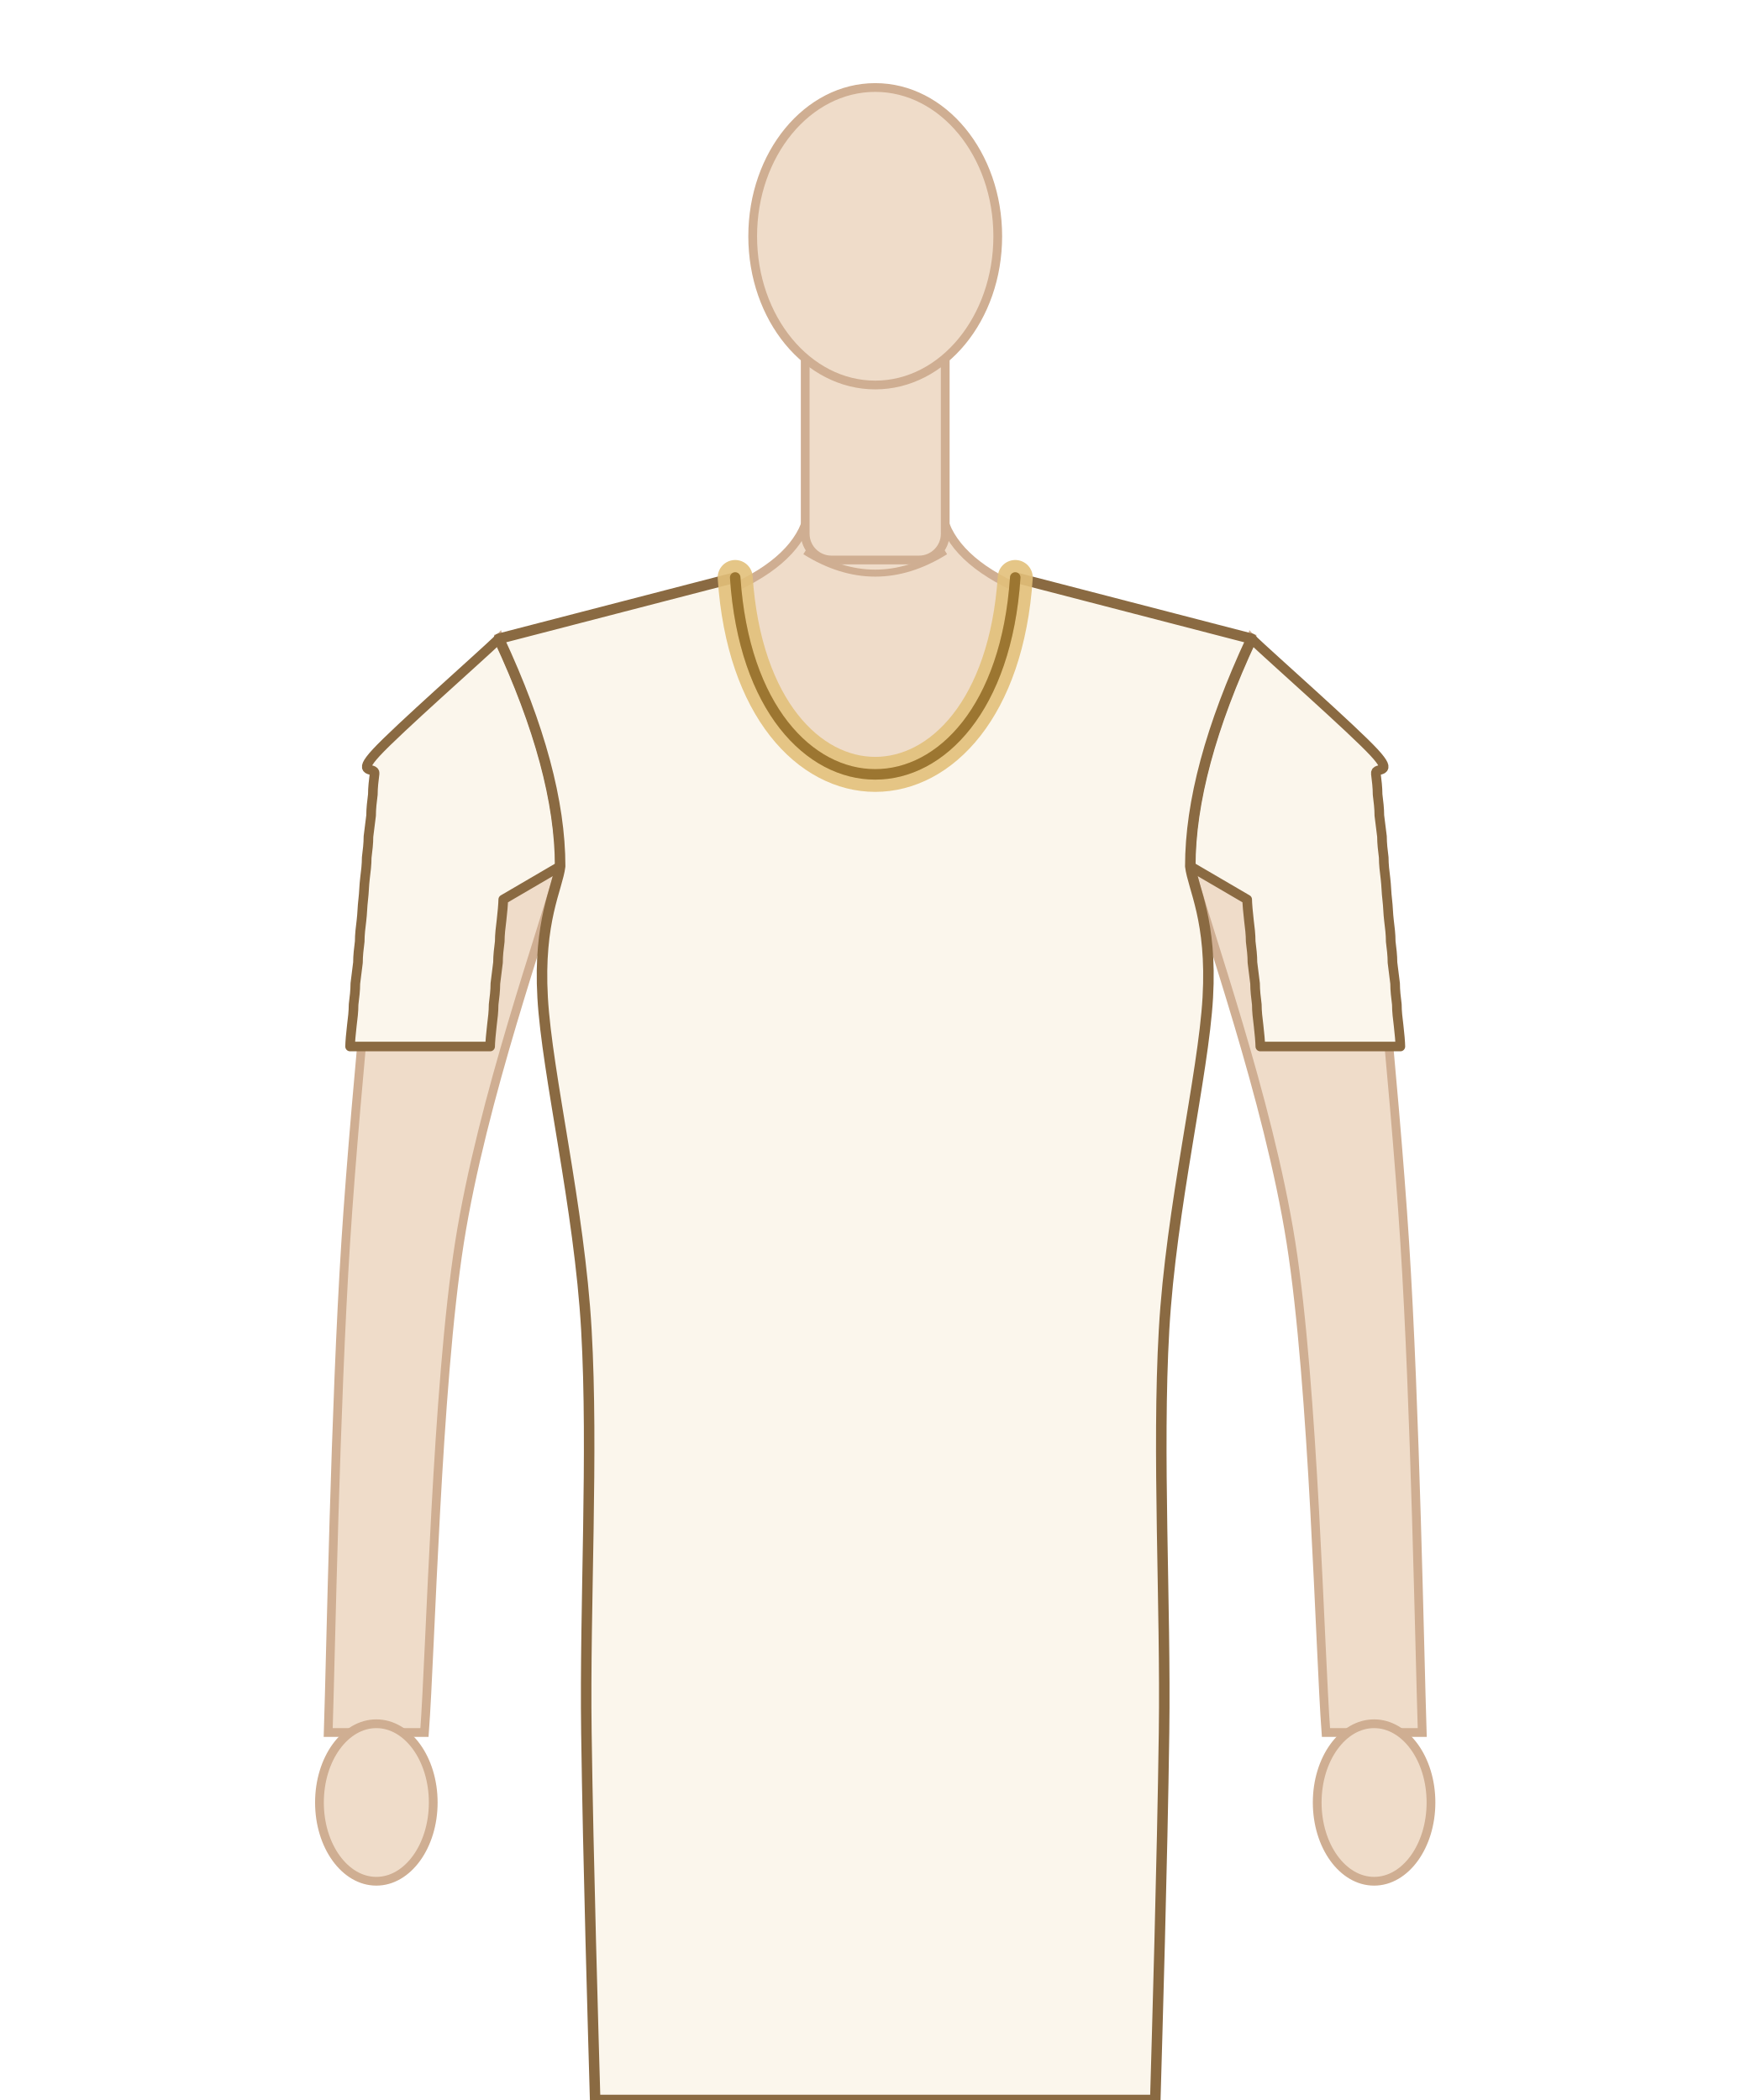
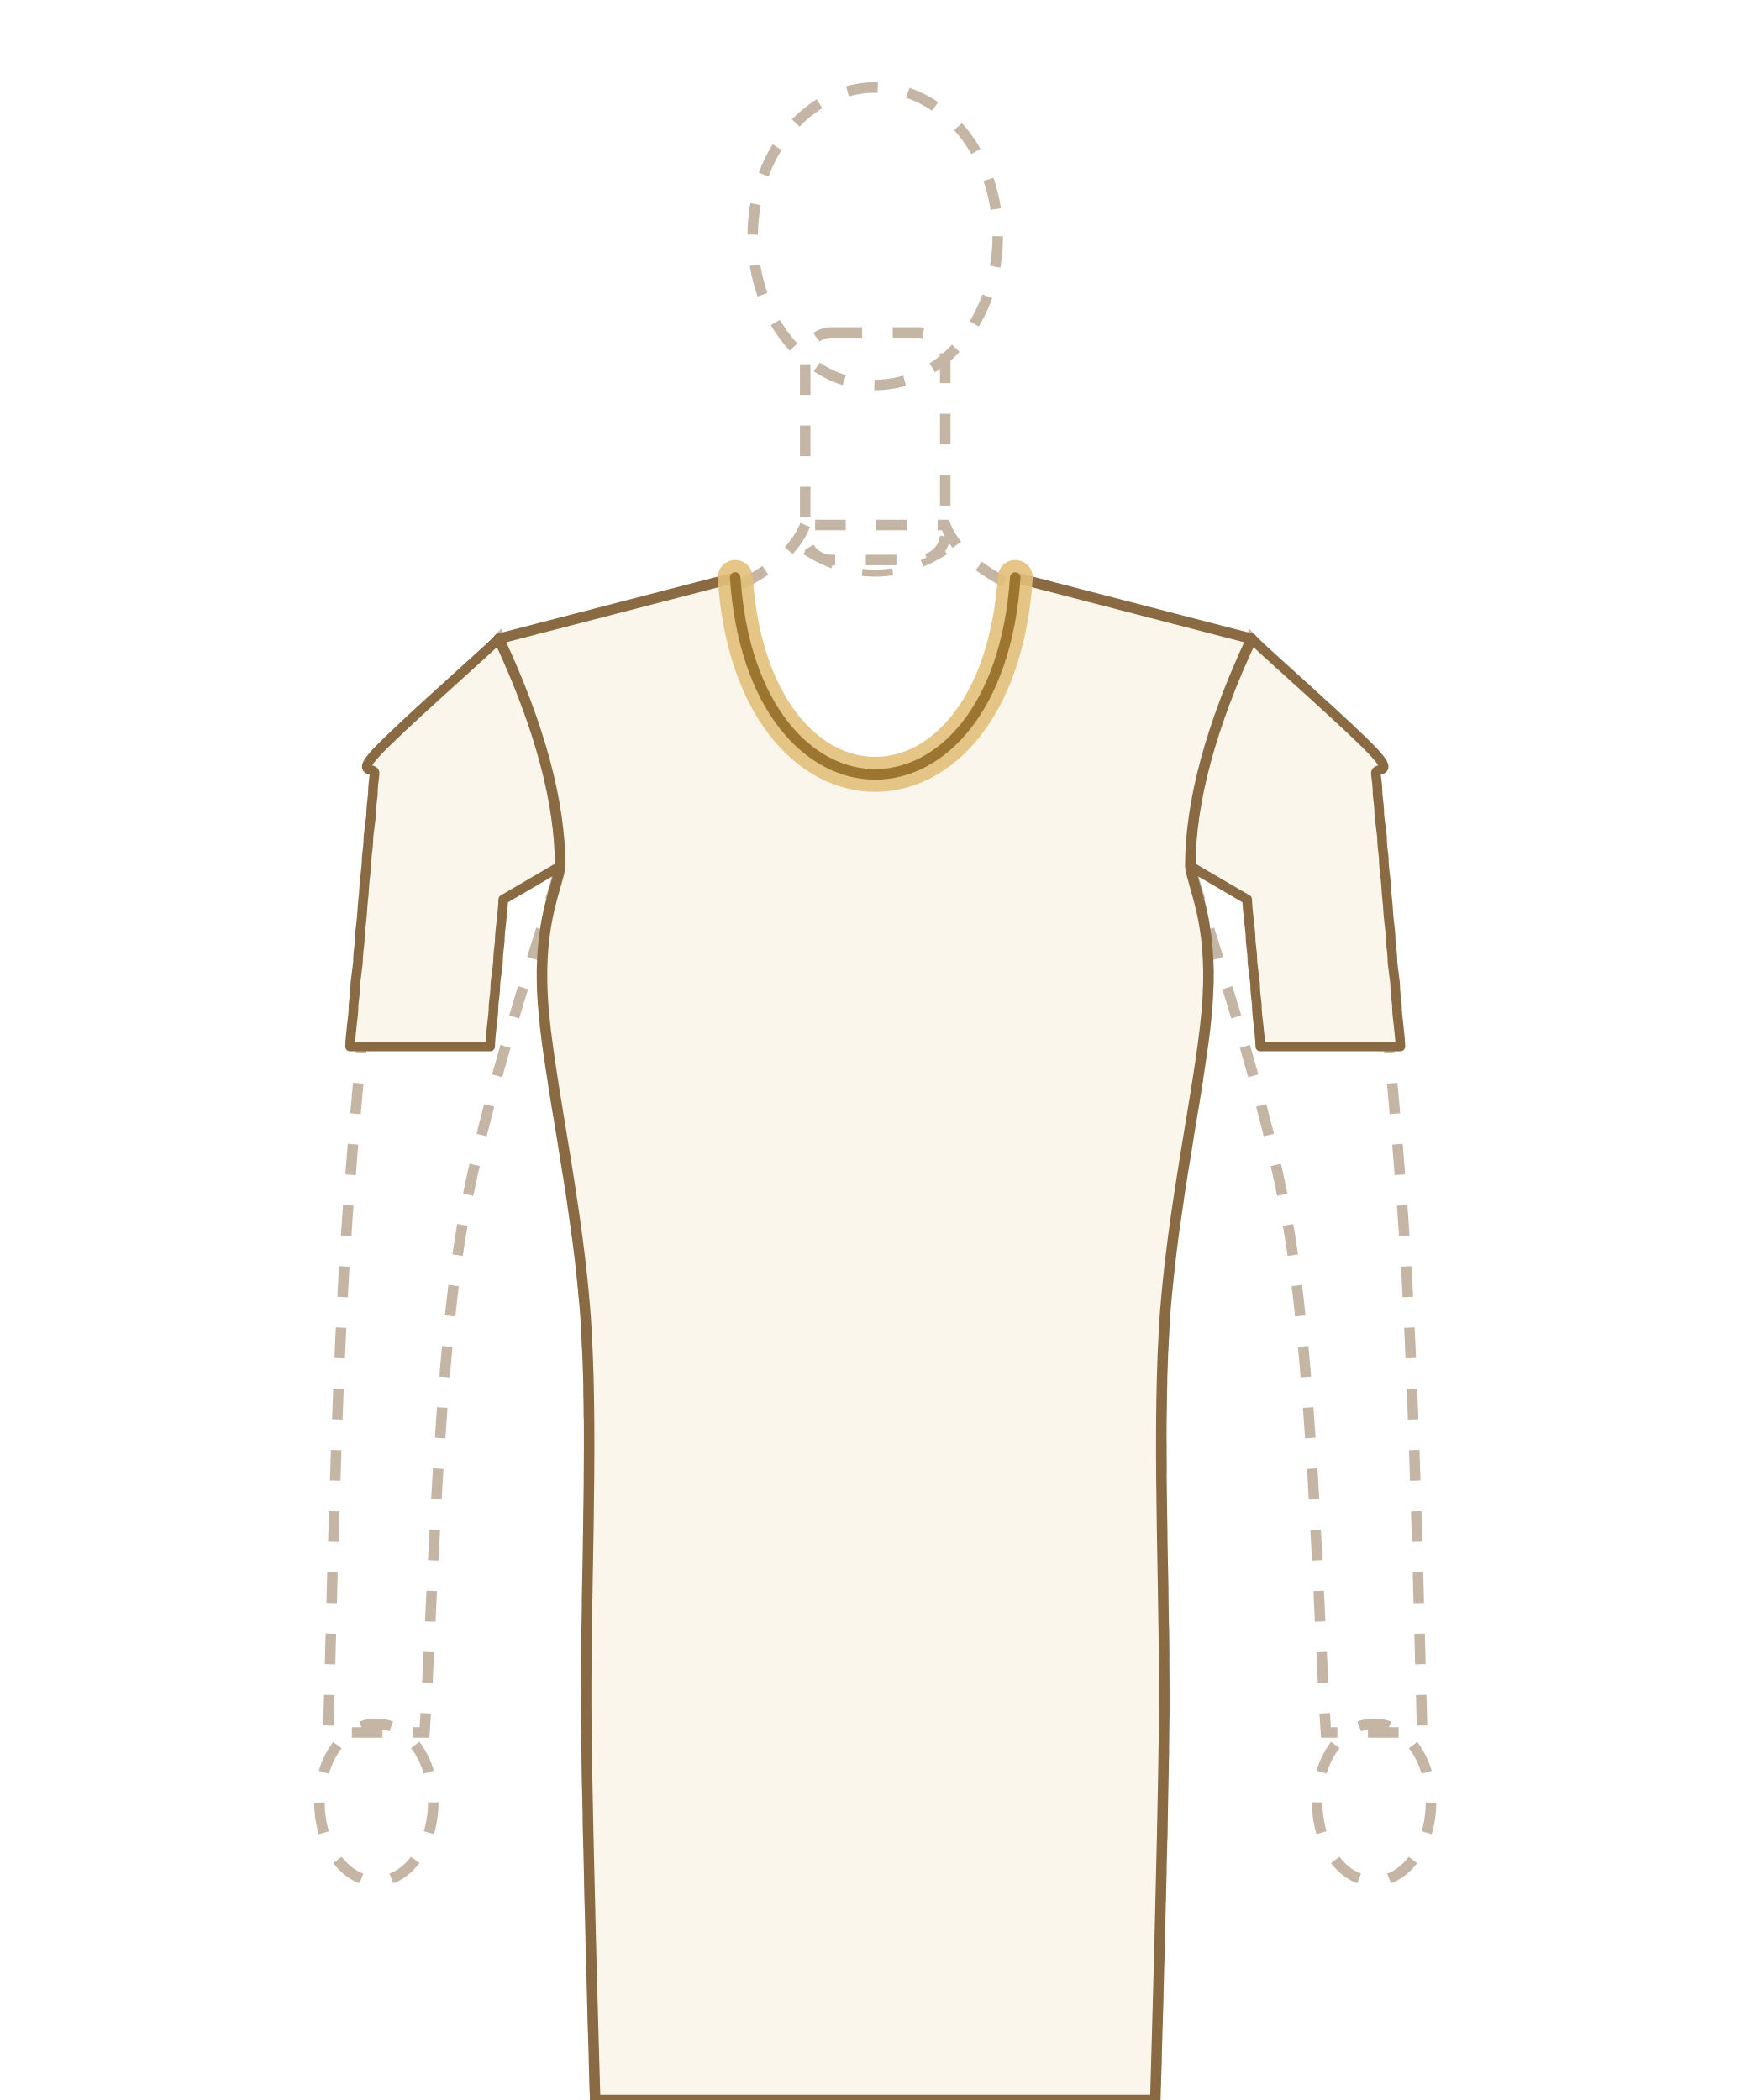
<svg xmlns="http://www.w3.org/2000/svg" viewBox="0 0 200 240" width="200" height="240">
-   <path d="M 57 73 L 44.5 86 C 43.7 95.3, 40.7 123.3, 39.5 142 C 38.3 160.7, 37.8 188.7, 37.5 198 L 48.5 198 C 49.2 188.7, 49.9 158.5, 52.5 142 C 55.1 125.5, 62.1 106.2, 64 99 Z" fill="#efdcc9" stroke="#cfae92" stroke-width="1" />
-   <ellipse cx="43" cy="206" rx="6.5" ry="9" fill="#efdcc9" stroke="#cfae92" stroke-width="1" />
+   <path d="M 57 73 L 44.5 86 C 43.7 95.3, 40.7 123.3, 39.5 142 C 38.3 160.7, 37.8 188.7, 37.5 198 L 48.5 198 C 49.2 188.7, 49.9 158.5, 52.5 142 C 55.1 125.5, 62.1 106.2, 64 99 Z" fill="none" stroke="#c4b5a5" stroke-width="1.2" stroke-dasharray="3.5 3.5" />
+   <ellipse cx="43" cy="206" rx="6.5" ry="9" fill="none" stroke="#c4b5a5" stroke-width="1.2" stroke-dasharray="3.5 3.5" />
  <g transform="matrix(-1 0 0 1 200 0)">
-     <path d="M 57 73 L 44.5 86 C 43.7 95.3, 40.7 123.3, 39.5 142 C 38.3 160.7, 37.8 188.7, 37.5 198 L 48.5 198 C 49.2 188.7, 49.9 158.5, 52.5 142 C 55.1 125.5, 62.1 106.2, 64 99 Z" fill="#efdcc9" stroke="#cfae92" stroke-width="1" />
-     <ellipse cx="43" cy="206" rx="6.5" ry="9" fill="#efdcc9" stroke="#cfae92" stroke-width="1" />
+     <path d="M 57 73 L 44.5 86 C 43.7 95.3, 40.7 123.3, 39.5 142 C 38.3 160.7, 37.8 188.7, 37.5 198 L 48.5 198 C 49.2 188.7, 49.9 158.5, 52.5 142 C 55.1 125.5, 62.1 106.2, 64 99 Z" fill="none" stroke="#c4b5a5" stroke-width="1.2" stroke-dasharray="3.5 3.5" />
+     <ellipse cx="43" cy="206" rx="6.5" ry="9" fill="none" stroke="#c4b5a5" stroke-width="1.2" stroke-dasharray="3.5 3.5" />
  </g>
-   <path d="M 92 60 Q 88 70 57 73 Q 59 88 64 99 C 63.7 101.5, 61.5 105.2, 62 114 C 62.5 122.8, 66.2 138, 67 152 C 67.8 166, 66.8 183.3, 67 198 C 67.2 212.7, 67.8 233, 68 240 L 132 240 C 132.2 233, 132.8 212.7, 133 198 C 133.2 183.3, 132.2 166, 133 152 C 133.8 138, 137.5 122.8, 138 114 C 138.5 105.2, 136.3 101.5, 136 99 Q 141 88 143 73 Q 112 70 108 60 Z" fill="#efdcc9" stroke="#cfae92" stroke-width="1" />
-   <rect x="92" y="38" width="16" height="26" rx="3" fill="#efdcc9" stroke="#cfae92" stroke-width="1" />
-   <ellipse cx="100" cy="27" rx="14" ry="17" fill="#efdcc9" stroke="#cfae92" stroke-width="1" />
-   <path d="M 92 63 Q 100 68 108 63" fill="none" stroke="#cfae92" stroke-width="0.8" />
+   <path d="M 92 60 Q 88 70 57 73 Q 59 88 64 99 C 63.7 101.5, 61.5 105.2, 62 114 C 62.5 122.8, 66.2 138, 67 152 C 67.8 166, 66.8 183.3, 67 198 C 67.2 212.7, 67.8 233, 68 240 L 132 240 C 132.2 233, 132.8 212.7, 133 198 C 133.2 183.3, 132.2 166, 133 152 C 133.8 138, 137.5 122.8, 138 114 C 138.5 105.2, 136.3 101.5, 136 99 Q 141 88 143 73 Q 112 70 108 60 Z" fill="none" stroke="#c4b5a5" stroke-width="1.2" stroke-dasharray="3.5 3.5" />
+   <rect x="92" y="38" width="16" height="26" rx="3" fill="none" stroke="#c4b5a5" stroke-width="1.2" stroke-dasharray="3.5 3.5" />
+   <ellipse cx="100" cy="27" rx="14" ry="17" fill="none" stroke="#c4b5a5" stroke-width="1.2" stroke-dasharray="3.5 3.5" />
+   <path d="M 92 63 Q 100 68 108 63" fill="none" stroke="#c4b5a5" stroke-width="0.8" stroke-dasharray="3.5 3.5" />
  <path d="M 57 73 C 54.7 75.2, 45.4 83.4, 43 86 C 40.6 88.6, 42.9 87.6, 42.8 88.4 C 42.7 89.2, 42.6 90, 42.6 90.8 C 42.5 91.6, 42.4 92.4, 42.4 93.2 C 42.3 94, 42.2 94.8, 42.1 95.6 C 42.1 96.4, 42 97.2, 41.9 98 C 41.9 98.8, 41.8 99.6, 41.7 100.4 C 41.6 101.2, 41.6 102, 41.5 102.8 C 41.4 103.6, 41.4 104.4, 41.3 105.2 C 41.2 106, 41.1 106.8, 41.1 107.6 C 41 108.4, 40.9 109.2, 40.9 110 C 40.8 110.8, 40.7 111.6, 40.6 112.4 C 40.6 113.2, 40.5 114, 40.4 114.8 C 40.4 115.6, 40.3 116.4, 40.2 117.2 C 40.1 118, 40 119.2, 40 119.6 L 56 119.6 C 56 119.2, 56.1 118, 56.2 117.2 C 56.3 116.4, 56.4 115.6, 56.4 114.8 C 56.5 114, 56.6 113.2, 56.6 112.4 C 56.7 111.6, 56.8 110.8, 56.9 110 C 56.9 109.2, 57 108.4, 57.1 107.6 C 57.1 106.8, 57.2 106, 57.3 105.2 C 57.4 104.4, 57.5 103.2, 57.5 102.8 L 64 99 Q 64 88 57 73 Z" fill="#fbf6ec" stroke="#8a6a42" stroke-width="1.1" stroke-linejoin="round" />
  <g transform="matrix(-1 0 0 1 200 0)">
    <path d="M 57 73 C 54.7 75.2, 45.4 83.4, 43 86 C 40.6 88.6, 42.9 87.6, 42.8 88.4 C 42.7 89.2, 42.6 90, 42.6 90.8 C 42.5 91.6, 42.4 92.4, 42.4 93.2 C 42.3 94, 42.2 94.8, 42.1 95.6 C 42.1 96.4, 42 97.2, 41.9 98 C 41.9 98.8, 41.8 99.6, 41.7 100.4 C 41.6 101.2, 41.6 102, 41.5 102.8 C 41.4 103.6, 41.4 104.4, 41.3 105.2 C 41.2 106, 41.1 106.8, 41.1 107.6 C 41 108.4, 40.9 109.2, 40.9 110 C 40.8 110.8, 40.7 111.6, 40.6 112.4 C 40.6 113.2, 40.5 114, 40.4 114.8 C 40.4 115.6, 40.3 116.4, 40.2 117.2 C 40.1 118, 40 119.2, 40 119.6 L 56 119.6 C 56 119.2, 56.1 118, 56.2 117.2 C 56.3 116.4, 56.4 115.6, 56.4 114.8 C 56.5 114, 56.6 113.2, 56.6 112.4 C 56.7 111.6, 56.8 110.8, 56.9 110 C 56.9 109.2, 57 108.4, 57.1 107.6 C 57.1 106.8, 57.2 106, 57.3 105.2 C 57.4 104.4, 57.5 103.2, 57.5 102.8 L 64 99 Q 64 88 57 73 Z" fill="#fbf6ec" stroke="#8a6a42" stroke-width="1.1" stroke-linejoin="round" />
  </g>
  <path d="M 57 73 L 84 66 C 86 96, 114 96, 116 66 L 143 73 Q 136 88 136 99 C 136.3 101.5, 138.5 105.2, 138 114 C 137.5 122.8, 133.8 138, 133 152 C 132.2 166, 133.2 183.3, 133 198 C 132.8 212.7, 132.2 233, 132 240 L 68 240 C 67.8 233, 67.2 212.7, 67 198 C 66.8 183.3, 67.8 166, 67 152 C 66.2 138, 62.5 122.8, 62 114 C 61.5 105.2, 63.7 101.5, 64 99 Q 64 88 57 73 Z" fill="#fbf6ec" stroke="#8a6a42" stroke-width="1.2" stroke-linejoin="round" />
  <path d="M 84 66 C 86 96, 114 96, 116 66" fill="none" stroke="#e2c07a" stroke-width="4" stroke-linecap="round" stroke-linejoin="round" opacity="0.9" />
  <path d="M 84 66 C 86 96, 114 96, 116 66" fill="none" stroke="#9c7631" stroke-width="1.2" stroke-linecap="round" stroke-linejoin="round" />
</svg>
